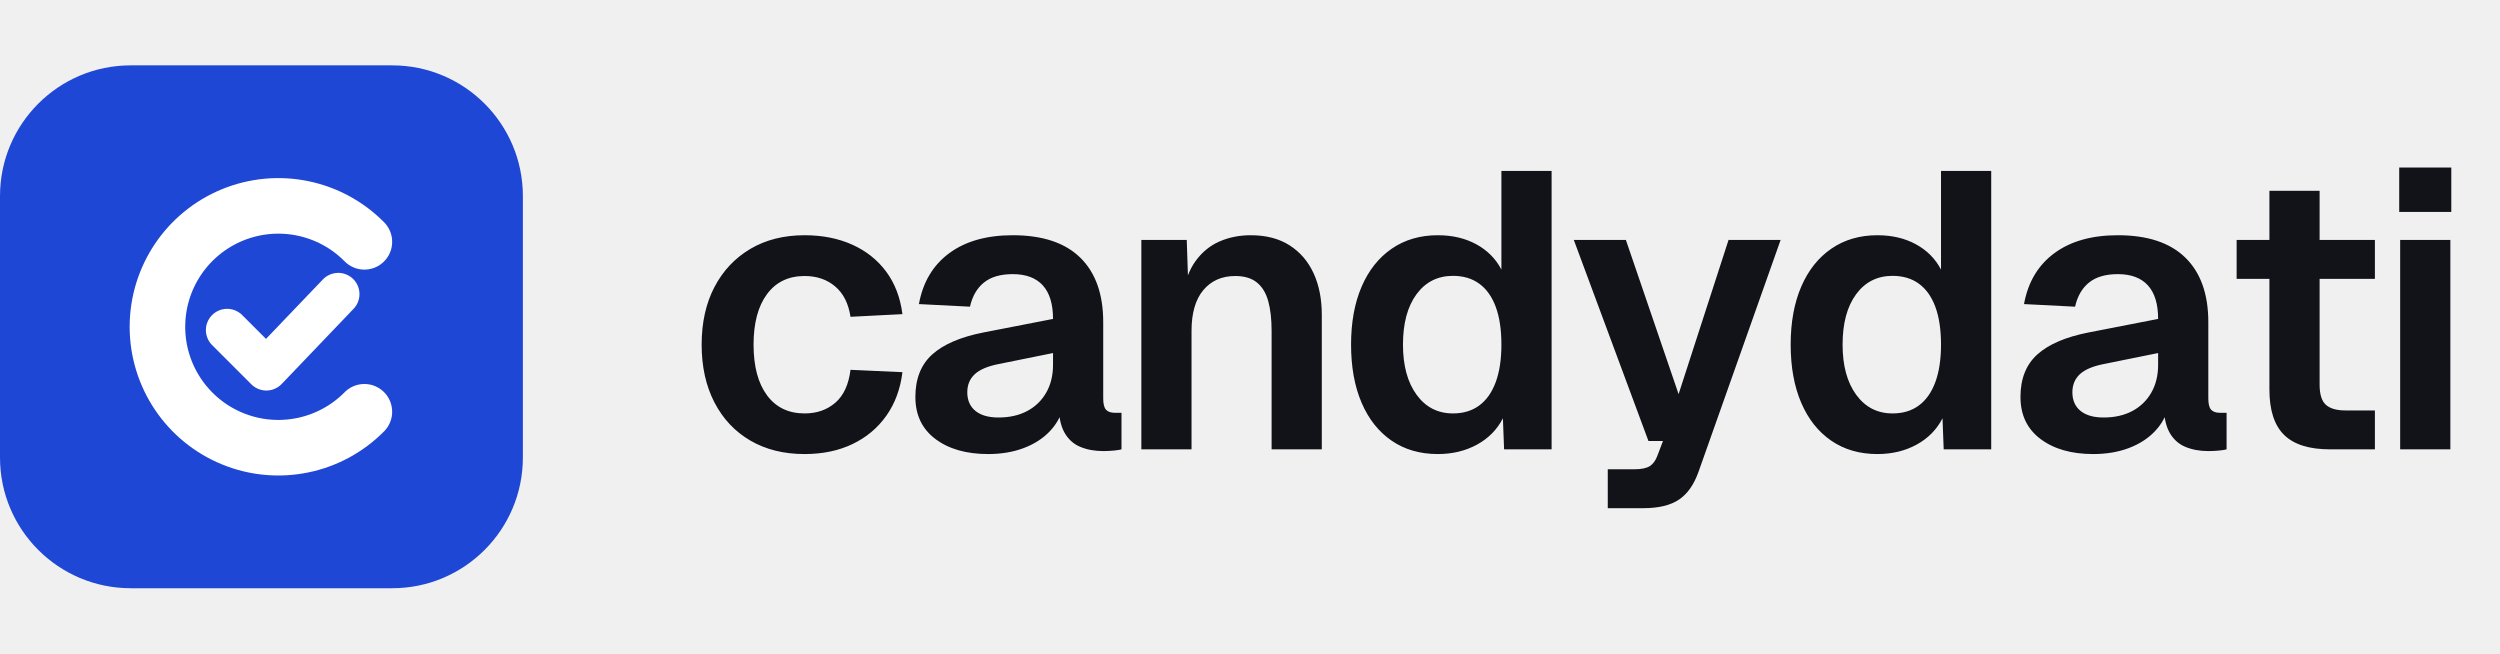
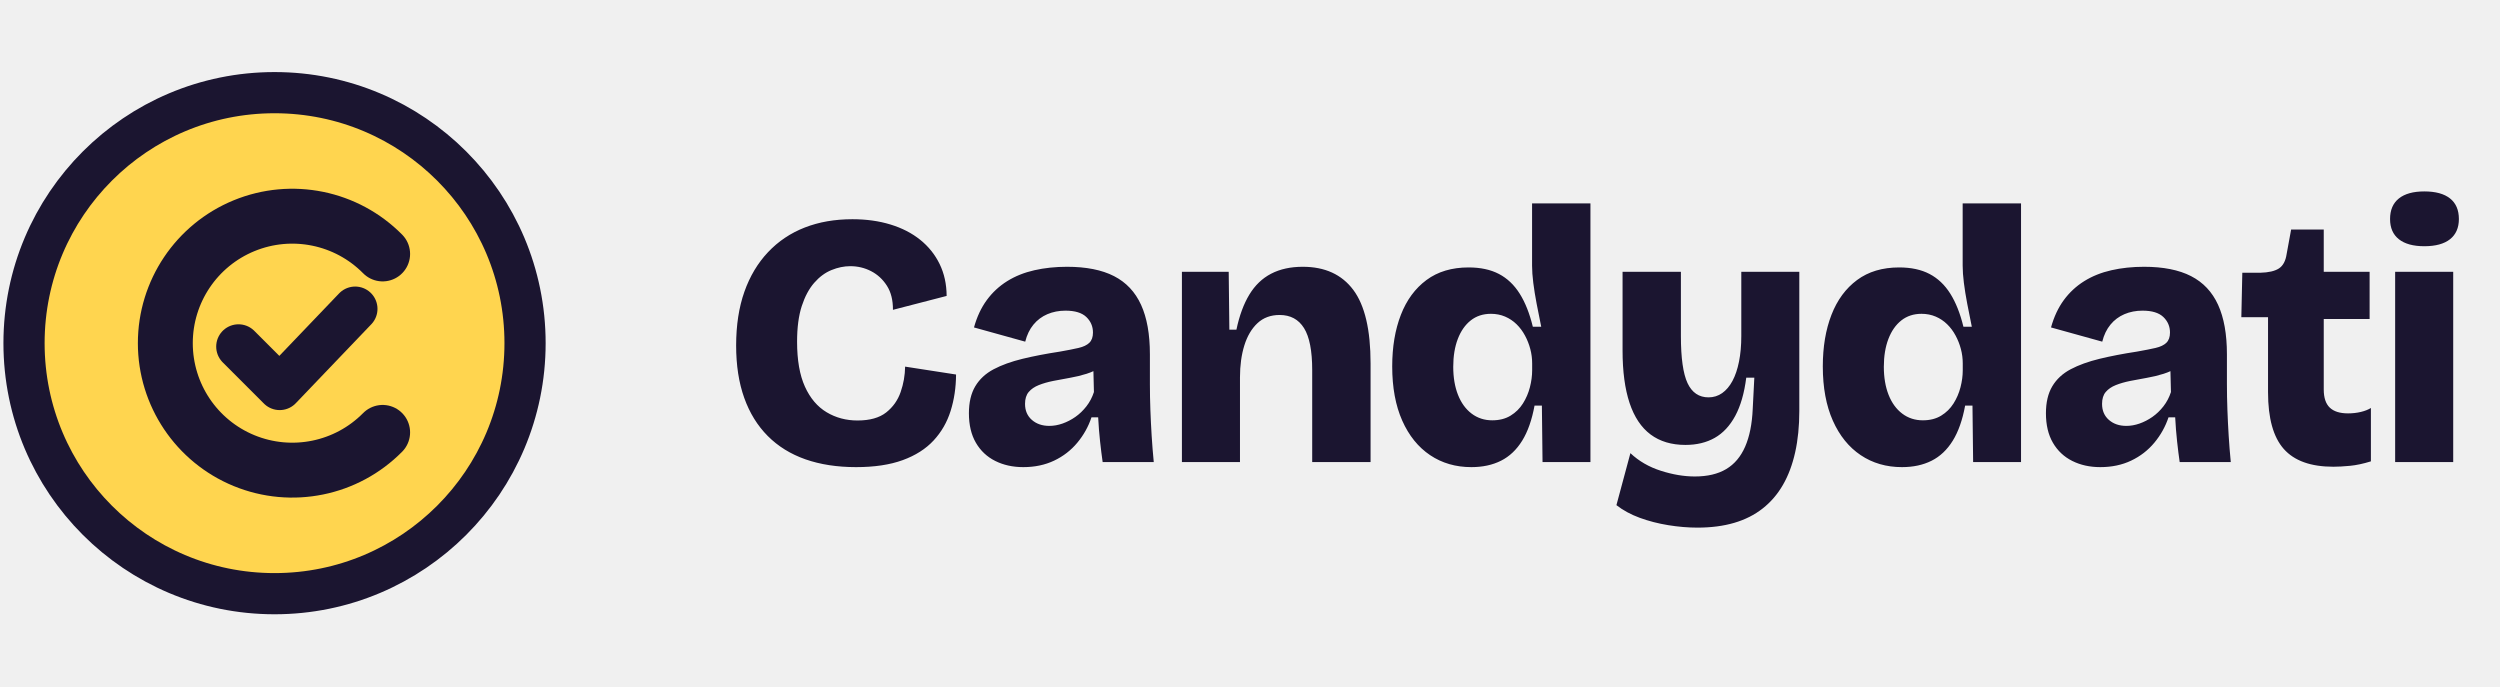
- <svg xmlns="http://www.w3.org/2000/svg" viewBox="0 0 153 40" width="153" height="40" role="img" aria-label="Candydati">
+ <svg xmlns="http://www.w3.org/2000/svg" viewBox="0 0 145.7 40" width="145.7" height="40" role="img" aria-label="Candydati">
  <g transform="translate(0 4)">
-     <rect width="32" height="32" rx="8" fill="#1F47D6" />
+     <circle cx="16" cy="16" r="14.6" fill="#FFD54F" stroke="#1B1530" stroke-width="2.4" />
    <g transform="translate(0.9 0)">
-       <path d="M21.4 10.8A7.4 7.4 0 1 0 21.4 21.2" fill="none" stroke="#fff" stroke-width="3.4" stroke-linecap="round" />
-       <path d="M13 16.2l2.4 2.4 4.4-4.6" fill="none" stroke="#fff" stroke-width="2.6" stroke-linecap="round" stroke-linejoin="round" />
+       <path d="M21.4 10.8A7.4 7.4 0 1 0 21.4 21.2" fill="none" stroke="#1B1530" stroke-width="3.2" stroke-linecap="round" />
+       <path d="M13 16.2l2.4 2.4 4.4-4.6" fill="none" stroke="#1B1530" stroke-width="2.6" stroke-linecap="round" stroke-linejoin="round" />
    </g>
  </g>
-   <path fill="#111318" d="M49.243 27.788Q47.333 27.788 45.919 26.962Q44.506 26.137 43.723 24.627Q42.941 23.118 42.941 21.092Q42.941 19.066 43.723 17.569Q44.506 16.071 45.919 15.234Q47.333 14.396 49.243 14.396Q50.87 14.396 52.15 14.97Q53.429 15.543 54.23 16.618Q55.032 17.694 55.229 19.225L52.051 19.388Q51.864 18.164 51.11 17.528Q50.357 16.892 49.243 16.892Q47.76 16.892 46.939 18.003Q46.118 19.114 46.118 21.092Q46.118 23.079 46.939 24.19Q47.76 25.302 49.243 25.302Q50.366 25.302 51.125 24.644Q51.883 23.986 52.051 22.633L55.229 22.777Q55.042 24.308 54.25 25.434Q53.458 26.559 52.178 27.174Q50.899 27.788 49.243 27.788ZM60.47 27.788Q58.474 27.788 57.247 26.866Q56.021 25.945 56.021 24.294Q56.021 22.623 57.053 21.692Q58.085 20.761 60.182 20.348L64.445 19.518Q64.445 18.15 63.818 17.463Q63.192 16.777 61.978 16.777Q60.859 16.777 60.221 17.288Q59.582 17.799 59.362 18.769L56.237 18.61Q56.606 16.59 58.097 15.493Q59.587 14.396 61.978 14.396Q64.714 14.396 66.115 15.771Q67.517 17.146 67.517 19.714V24.385Q67.517 24.894 67.692 25.078Q67.867 25.263 68.227 25.263H68.635V27.5Q68.491 27.543 68.17 27.574Q67.848 27.606 67.522 27.606Q66.725 27.606 66.103 27.344Q65.482 27.082 65.136 26.456Q64.79 25.83 64.79 24.726L65.069 24.908Q64.862 25.753 64.234 26.408Q63.605 27.063 62.64 27.426Q61.675 27.788 60.47 27.788ZM61.104 25.551Q62.126 25.551 62.873 25.15Q63.619 24.75 64.032 24.022Q64.445 23.295 64.445 22.326V21.606L61.123 22.278Q60.106 22.479 59.652 22.904Q59.198 23.329 59.198 24.006Q59.198 24.74 59.695 25.146Q60.192 25.551 61.104 25.551ZM69.85 27.5V14.684H72.629L72.749 18.279L72.374 18.13Q72.576 16.791 73.171 15.973Q73.766 15.154 74.638 14.775Q75.509 14.396 76.541 14.396Q77.957 14.396 78.924 15.015Q79.891 15.634 80.393 16.726Q80.894 17.818 80.894 19.258V27.5H77.822V20.247Q77.822 19.167 77.614 18.421Q77.405 17.674 76.915 17.283Q76.426 16.892 75.6 16.892Q74.366 16.892 73.644 17.754Q72.922 18.615 72.922 20.247V27.5ZM87.994 27.788Q86.357 27.788 85.164 26.967Q83.971 26.146 83.328 24.644Q82.685 23.142 82.685 21.092Q82.685 19.042 83.333 17.54Q83.981 16.038 85.178 15.217Q86.376 14.396 87.994 14.396Q89.333 14.396 90.35 14.95Q91.368 15.505 91.886 16.498V10.46H94.958V27.5H92.05L91.978 25.599Q91.45 26.631 90.394 27.21Q89.338 27.788 87.994 27.788ZM88.92 25.302Q89.875 25.302 90.535 24.812Q91.195 24.322 91.541 23.379Q91.886 22.436 91.886 21.092Q91.886 19.719 91.541 18.783Q91.195 17.847 90.535 17.365Q89.875 16.882 88.92 16.882Q87.518 16.882 86.69 18.008Q85.862 19.134 85.862 21.092Q85.862 23.017 86.695 24.159Q87.528 25.302 88.92 25.302ZM98.395 31.1V28.719H100.022Q100.656 28.719 100.961 28.53Q101.266 28.34 101.434 27.884L101.774 26.991H100.886L96.317 14.684H99.504L102.73 24.121L105.787 14.684H108.974L103.958 28.849Q103.541 30.044 102.758 30.572Q101.976 31.1 100.579 31.1ZM114.898 27.788Q113.261 27.788 112.068 26.967Q110.875 26.146 110.232 24.644Q109.589 23.142 109.589 21.092Q109.589 19.042 110.237 17.54Q110.885 16.038 112.082 15.217Q113.28 14.396 114.898 14.396Q116.237 14.396 117.254 14.95Q118.272 15.505 118.79 16.498V10.46H121.862V27.5H118.954L118.882 25.599Q118.354 26.631 117.298 27.21Q116.242 27.788 114.898 27.788ZM115.824 25.302Q116.779 25.302 117.439 24.812Q118.099 24.322 118.445 23.379Q118.79 22.436 118.79 21.092Q118.79 19.719 118.445 18.783Q118.099 17.847 117.439 17.365Q116.779 16.882 115.824 16.882Q114.422 16.882 113.594 18.008Q112.766 19.134 112.766 21.092Q112.766 23.017 113.599 24.159Q114.432 25.302 115.824 25.302ZM128.102 27.788Q126.106 27.788 124.879 26.866Q123.653 25.945 123.653 24.294Q123.653 22.623 124.685 21.692Q125.717 20.761 127.814 20.348L132.077 19.518Q132.077 18.15 131.45 17.463Q130.824 16.777 129.61 16.777Q128.491 16.777 127.853 17.288Q127.214 17.799 126.994 18.769L123.869 18.61Q124.238 16.59 125.729 15.493Q127.219 14.396 129.61 14.396Q132.346 14.396 133.747 15.771Q135.149 17.146 135.149 19.714V24.385Q135.149 24.894 135.324 25.078Q135.499 25.263 135.859 25.263H136.267V27.5Q136.123 27.543 135.802 27.574Q135.48 27.606 135.154 27.606Q134.357 27.606 133.735 27.344Q133.114 27.082 132.768 26.456Q132.422 25.83 132.422 24.726L132.701 24.908Q132.494 25.753 131.866 26.408Q131.237 27.063 130.272 27.426Q129.307 27.788 128.102 27.788ZM128.736 25.551Q129.758 25.551 130.505 25.15Q131.251 24.75 131.664 24.022Q132.077 23.295 132.077 22.326V21.606L128.755 22.278Q127.738 22.479 127.284 22.904Q126.83 23.329 126.83 24.006Q126.83 24.74 127.327 25.146Q127.824 25.551 128.736 25.551ZM142.598 27.5Q140.688 27.5 139.788 26.617Q138.888 25.734 138.888 23.833V11.679H141.96V23.535Q141.96 24.438 142.349 24.778Q142.738 25.119 143.539 25.119H145.344V27.5ZM136.882 17.065V14.684H145.344V17.065ZM146.89 27.5V14.684H149.962V27.5ZM146.832 12.97V10.254H150.019V12.97Z" />
+   <path fill="#1B1530" d="M49.892 27.224Q48.241 27.224 46.943 26.77Q45.646 26.315 44.745 25.41Q43.844 24.505 43.373 23.186Q42.902 21.866 42.902 20.136Q42.902 18.363 43.383 17.003Q43.865 15.642 44.765 14.692Q45.665 13.741 46.904 13.259Q48.143 12.776 49.679 12.776Q50.891 12.776 51.899 13.085Q52.907 13.393 53.634 13.979Q54.361 14.565 54.763 15.391Q55.165 16.216 55.17 17.247L52.041 18.057Q52.046 17.21 51.689 16.653Q51.333 16.095 50.769 15.804Q50.206 15.513 49.556 15.513Q49.013 15.513 48.458 15.739Q47.904 15.965 47.452 16.483Q47 17.001 46.727 17.837Q46.454 18.674 46.454 19.914Q46.454 21.525 46.911 22.534Q47.369 23.543 48.175 24.025Q48.98 24.506 49.974 24.506Q51.053 24.506 51.647 24.037Q52.241 23.568 52.49 22.847Q52.74 22.126 52.75 21.367L55.719 21.827Q55.712 22.963 55.402 23.949Q55.093 24.934 54.41 25.671Q53.728 26.408 52.611 26.816Q51.495 27.224 49.892 27.224Z M59.636 27.224Q58.721 27.224 58.003 26.864Q57.284 26.505 56.876 25.806Q56.468 25.107 56.468 24.087Q56.468 23.133 56.839 22.512Q57.21 21.89 57.91 21.52Q58.61 21.151 59.586 20.913Q60.563 20.676 61.771 20.492Q62.432 20.376 62.856 20.278Q63.28 20.18 63.489 19.975Q63.698 19.769 63.698 19.381Q63.698 18.847 63.312 18.476Q62.926 18.105 62.097 18.105Q61.523 18.105 61.042 18.31Q60.561 18.516 60.23 18.918Q59.898 19.32 59.75 19.912L56.764 19.083Q57.022 18.154 57.51 17.489Q57.998 16.824 58.698 16.386Q59.399 15.949 60.285 15.749Q61.17 15.548 62.186 15.548Q63.863 15.548 64.925 16.092Q65.987 16.637 66.501 17.765Q67.016 18.893 67.016 20.646V22.376Q67.016 23.125 67.044 23.885Q67.072 24.645 67.119 25.403Q67.166 26.162 67.241 26.93H64.263Q64.188 26.418 64.113 25.735Q64.038 25.051 64.001 24.322H63.612Q63.34 25.135 62.786 25.801Q62.232 26.467 61.436 26.845Q60.639 27.224 59.636 27.224ZM61.156 24.821Q61.532 24.821 61.922 24.685Q62.313 24.548 62.671 24.299Q63.029 24.049 63.317 23.68Q63.604 23.311 63.754 22.849L63.716 21.294L64.171 21.382Q63.797 21.636 63.324 21.785Q62.851 21.934 62.358 22.019Q61.866 22.104 61.391 22.199Q60.917 22.293 60.543 22.442Q60.17 22.59 59.955 22.843Q59.739 23.096 59.739 23.539Q59.739 24.123 60.137 24.472Q60.535 24.821 61.156 24.821Z M68.882 26.93V20.295V15.842H71.609L71.647 19.213H72.059Q72.316 17.988 72.811 17.171Q73.306 16.354 74.083 15.951Q74.86 15.548 75.926 15.548Q77.863 15.548 78.87 16.895Q79.877 18.242 79.877 21.178V26.93H76.475V21.562Q76.475 19.885 75.998 19.121Q75.52 18.357 74.576 18.357Q73.796 18.357 73.285 18.835Q72.774 19.314 72.52 20.132Q72.266 20.95 72.266 21.99V26.93Z M85.753 27.224Q84.387 27.224 83.347 26.526Q82.307 25.828 81.723 24.515Q81.138 23.201 81.138 21.354Q81.138 19.649 81.642 18.35Q82.146 17.052 83.136 16.319Q84.125 15.586 85.589 15.586Q86.63 15.586 87.357 15.966Q88.084 16.346 88.567 17.113Q89.05 17.88 89.333 19.041H89.822Q89.679 18.346 89.555 17.7Q89.432 17.054 89.36 16.487Q89.289 15.921 89.289 15.485V11.855H92.691V21.636V26.93H89.899L89.861 23.638H89.433Q89.202 24.894 88.711 25.686Q88.22 26.478 87.479 26.851Q86.738 27.224 85.753 27.224ZM86.969 24.496Q87.593 24.496 88.036 24.224Q88.48 23.952 88.755 23.517Q89.03 23.083 89.162 22.572Q89.294 22.062 89.294 21.585V21.175Q89.294 20.752 89.186 20.342Q89.079 19.933 88.878 19.559Q88.678 19.184 88.386 18.898Q88.094 18.612 87.715 18.45Q87.335 18.289 86.891 18.289Q86.203 18.289 85.715 18.674Q85.227 19.059 84.961 19.753Q84.695 20.447 84.695 21.378Q84.695 22.31 84.972 23.012Q85.25 23.715 85.766 24.105Q86.282 24.496 86.969 24.496Z M98.923 30.75Q98.105 30.75 97.227 30.607Q96.35 30.465 95.565 30.178Q94.781 29.89 94.205 29.44L95.02 26.41Q95.757 27.106 96.795 27.437Q97.832 27.769 98.774 27.769Q99.878 27.769 100.6 27.34Q101.322 26.912 101.707 26.031Q102.092 25.15 102.149 23.828L102.242 22.009H101.772Q101.599 23.366 101.131 24.235Q100.663 25.104 99.937 25.517Q99.212 25.93 98.227 25.93Q97.011 25.93 96.195 25.321Q95.38 24.712 94.971 23.484Q94.563 22.257 94.563 20.43V15.842H97.963V19.585Q97.963 21.502 98.35 22.33Q98.738 23.158 99.575 23.158Q100.014 23.158 100.368 22.91Q100.721 22.661 100.969 22.2Q101.216 21.739 101.349 21.076Q101.483 20.412 101.483 19.584V15.842H104.864V23.954Q104.864 25.276 104.623 26.357Q104.383 27.439 103.911 28.257Q103.44 29.075 102.727 29.635Q102.014 30.195 101.068 30.472Q100.122 30.75 98.923 30.75Z M110.848 27.224Q109.482 27.224 108.442 26.526Q107.402 25.828 106.818 24.515Q106.233 23.201 106.233 21.354Q106.233 19.649 106.737 18.35Q107.241 17.052 108.231 16.319Q109.22 15.586 110.684 15.586Q111.725 15.586 112.452 15.966Q113.179 16.346 113.662 17.113Q114.145 17.88 114.428 19.041H114.917Q114.774 18.346 114.65 17.7Q114.527 17.054 114.455 16.487Q114.384 15.921 114.384 15.485V11.855H117.786V21.636V26.93H114.994L114.956 23.638H114.528Q114.297 24.894 113.806 25.686Q113.315 26.478 112.574 26.851Q111.833 27.224 110.848 27.224ZM112.064 24.496Q112.688 24.496 113.131 24.224Q113.575 23.952 113.85 23.517Q114.125 23.083 114.257 22.572Q114.389 22.062 114.389 21.585V21.175Q114.389 20.752 114.281 20.342Q114.174 19.933 113.973 19.559Q113.773 19.184 113.481 18.898Q113.189 18.612 112.81 18.45Q112.43 18.289 111.986 18.289Q111.298 18.289 110.81 18.674Q110.322 19.059 110.056 19.753Q109.79 20.447 109.79 21.378Q109.79 22.31 110.067 23.012Q110.345 23.715 110.861 24.105Q111.377 24.496 112.064 24.496Z M122.405 27.224Q121.49 27.224 120.772 26.864Q120.053 26.505 119.645 25.806Q119.237 25.107 119.237 24.087Q119.237 23.133 119.608 22.512Q119.979 21.89 120.679 21.52Q121.379 21.151 122.355 20.913Q123.332 20.676 124.54 20.492Q125.201 20.376 125.625 20.278Q126.049 20.18 126.258 19.975Q126.467 19.769 126.467 19.381Q126.467 18.847 126.081 18.476Q125.695 18.105 124.866 18.105Q124.292 18.105 123.811 18.31Q123.33 18.516 122.999 18.918Q122.667 19.32 122.519 19.912L119.533 19.083Q119.791 18.154 120.279 17.489Q120.767 16.824 121.467 16.386Q122.168 15.949 123.054 15.749Q123.939 15.548 124.955 15.548Q126.632 15.548 127.694 16.092Q128.756 16.637 129.27 17.765Q129.785 18.893 129.785 20.646V22.376Q129.785 23.125 129.813 23.885Q129.841 24.645 129.888 25.403Q129.935 26.162 130.01 26.93H127.032Q126.957 26.418 126.882 25.735Q126.807 25.051 126.77 24.322H126.381Q126.109 25.135 125.555 25.801Q125.001 26.467 124.204 26.845Q123.408 27.224 122.405 27.224ZM123.925 24.821Q124.301 24.821 124.691 24.685Q125.082 24.548 125.44 24.299Q125.798 24.049 126.086 23.68Q126.373 23.311 126.523 22.849L126.485 21.294L126.94 21.382Q126.566 21.636 126.093 21.785Q125.62 21.934 125.127 22.019Q124.635 22.104 124.16 22.199Q123.686 22.293 123.312 22.442Q122.939 22.59 122.724 22.843Q122.508 23.096 122.508 23.539Q122.508 24.123 122.906 24.472Q123.304 24.821 123.925 24.821Z M135.989 27.201Q134.017 27.201 133.099 26.166Q132.181 25.131 132.181 22.862V18.488H130.625L130.682 15.896H131.72Q132.459 15.878 132.818 15.643Q133.176 15.409 133.265 14.806L133.527 13.376H135.428V15.842H138.101V18.591H135.428V22.697Q135.428 23.42 135.779 23.756Q136.13 24.092 136.847 24.092Q137.235 24.092 137.588 24.008Q137.94 23.924 138.176 23.777V26.888Q137.506 27.096 136.955 27.148Q136.404 27.201 135.989 27.201Z M139.589 26.93V15.842H142.973V26.93ZM141.288 14.35Q140.322 14.35 139.808 13.944Q139.293 13.538 139.293 12.767Q139.293 11.975 139.808 11.565Q140.322 11.156 141.288 11.156Q142.275 11.156 142.79 11.567Q143.304 11.977 143.304 12.764Q143.304 13.529 142.79 13.94Q142.275 14.35 141.288 14.35Z" />
</svg>
